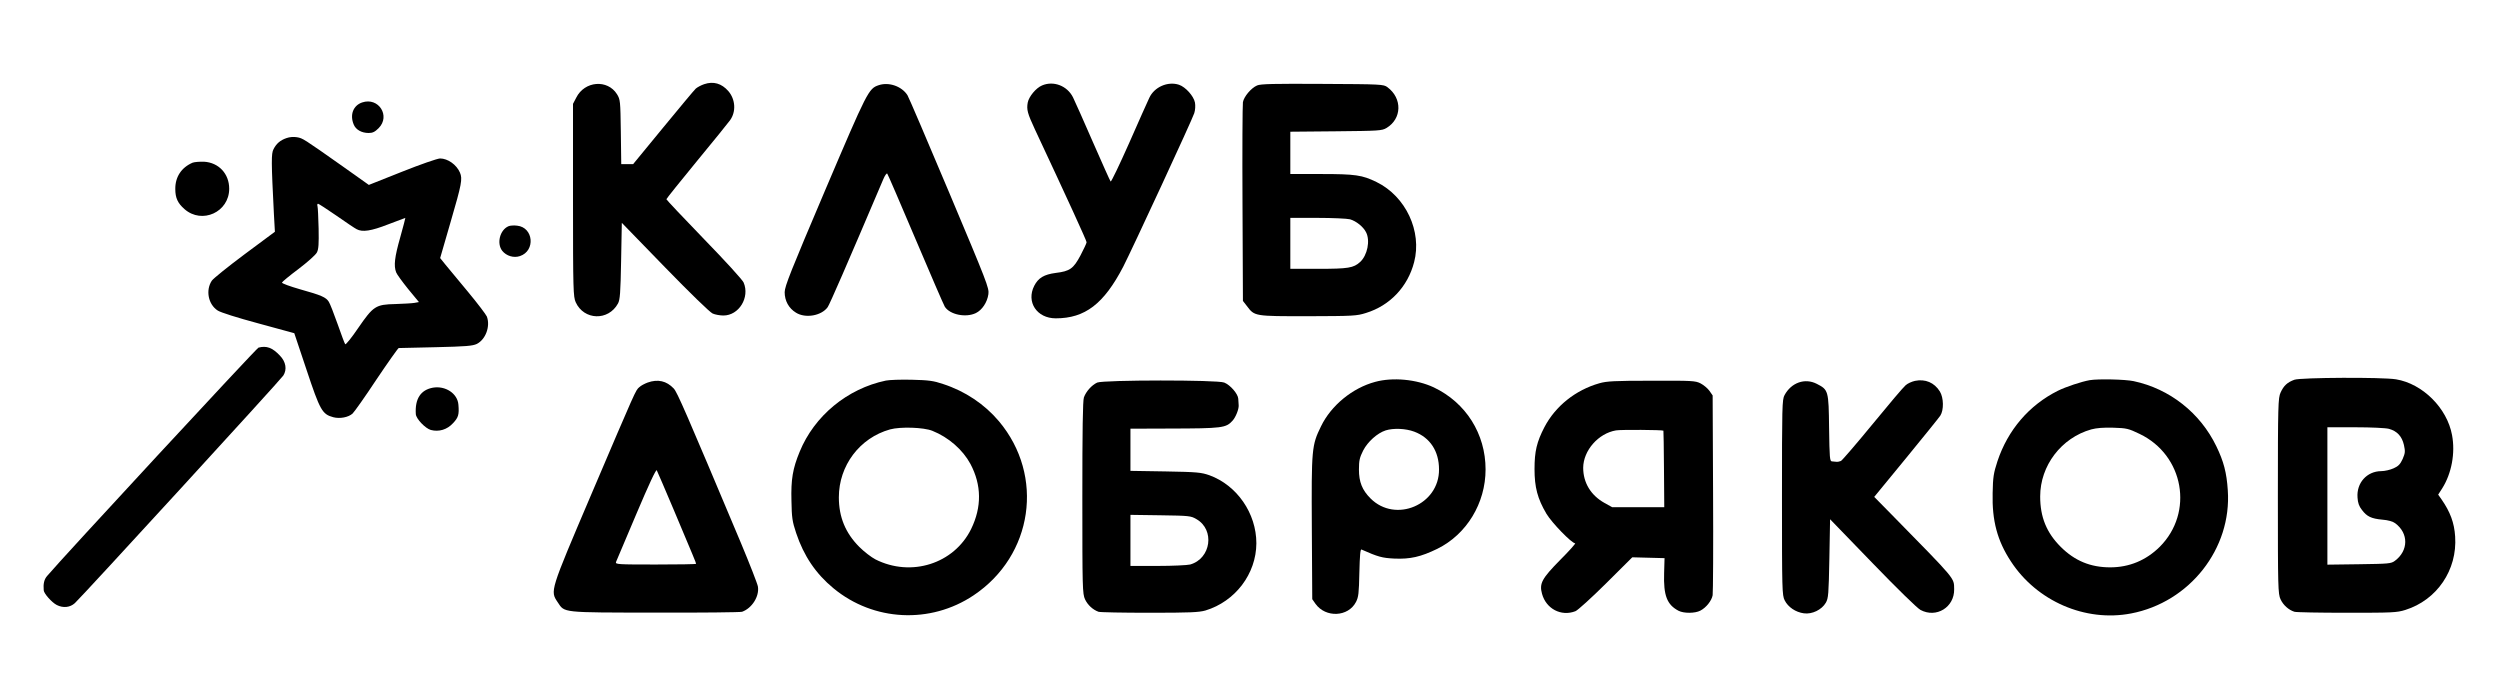
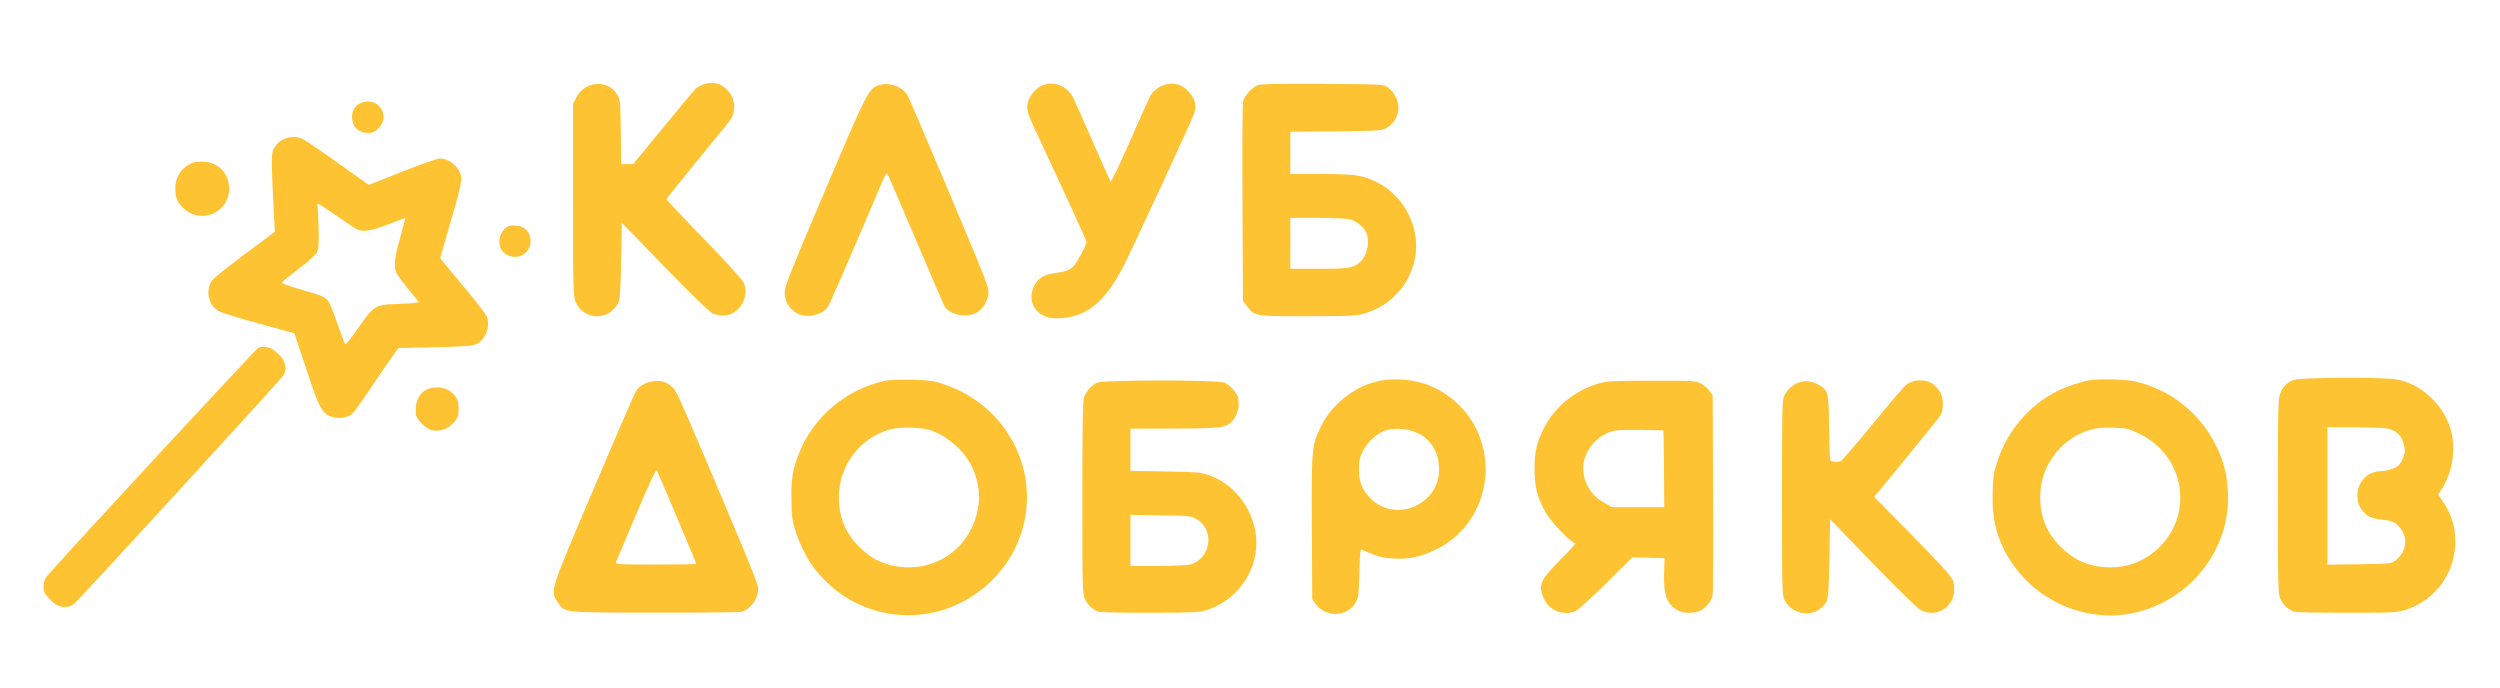
<svg xmlns="http://www.w3.org/2000/svg" version="1.0" width="1767pt" height="486pt" viewBox="0 0 1767 486" preserveAspectRatio="xMidYMid meet">
-   <g transform="translate(0,486) scale(0.1,-0.1)" fill="#000000" stroke="none">
+   <g transform="translate(0,486) scale(0.1,-0.1)" fill="#FDC332" stroke="none">
    <path d="M4977 4265 c-21 -7 -47 -21 -59 -31 -11 -10 -115 -135 -231 -276 l-212 -258 -42 0 -42 0 -3 228 c-3 220 -4 228 -27 266 -67 107 -229 94 -288 -24 l-23 -44 0 -681 c0 -640 2 -682 19 -721 58 -128 231 -134 299 -9 14 25 18 74 22 300 l5 270 305 -314 c177 -182 318 -319 337 -327 18 -8 52 -14 76 -14 110 0 188 128 143 233 -7 18 -133 156 -280 307 -146 151 -266 278 -266 282 0 3 96 124 214 267 118 143 224 274 236 291 44 61 38 148 -12 206 -48 55 -106 71 -171 49z" />
    <path d="M6211 4258 c-72 -24 -80 -41 -379 -743 -244 -574 -285 -677 -286 -720 0 -61 29 -114 80 -145 67 -42 180 -22 224 39 15 22 134 295 393 904 11 26 23 44 28 40 4 -4 94 -213 200 -463 106 -250 199 -465 207 -478 36 -56 148 -79 219 -45 44 21 81 76 89 134 6 43 -10 83 -276 715 -155 368 -288 679 -296 691 -40 63 -131 95 -203 71z" />
    <path d="M7365 4256 c-43 -18 -93 -79 -101 -121 -9 -50 -2 -76 51 -190 229 -489 365 -786 365 -797 0 -7 -20 -49 -43 -93 -50 -94 -75 -112 -175 -124 -83 -11 -123 -35 -152 -91 -58 -114 18 -230 152 -230 207 0 340 102 477 365 64 125 489 1042 502 1085 7 21 9 54 5 75 -9 46 -66 110 -113 126 -79 26 -175 -16 -210 -93 -11 -23 -76 -168 -143 -321 -68 -153 -126 -274 -130 -270 -4 4 -60 130 -125 278 -65 149 -128 291 -141 317 -41 82 -138 119 -219 84z" />
    <path d="M8885 4256 c-42 -18 -93 -79 -100 -118 -3 -18 -5 -342 -3 -719 l3 -686 28 -36 c55 -73 52 -72 432 -72 320 1 344 2 410 23 169 52 295 185 340 359 57 218 -59 465 -265 566 -102 50 -149 57 -396 57 l-214 0 0 149 0 150 323 3 c301 3 324 4 356 23 110 65 114 210 7 289 -27 20 -41 21 -459 23 -342 2 -438 0 -462 -11z m657 -946 c44 -13 93 -52 113 -91 31 -59 10 -164 -42 -211 -46 -42 -84 -48 -293 -48 l-200 0 0 180 0 180 193 0 c105 0 209 -5 229 -10z" />
    <path d="M2560 4136 c-63 -21 -89 -87 -60 -156 15 -37 56 -60 106 -60 28 0 44 8 70 34 86 86 0 221 -116 182z" />
    <path d="M2025 3884 c-44 -15 -72 -39 -92 -79 -16 -30 -16 -87 3 -458 l7 -125 -214 -159 c-118 -88 -222 -172 -232 -187 -45 -68 -25 -168 42 -211 22 -14 136 -50 288 -91 l253 -69 87 -260 c95 -285 110 -313 189 -334 46 -12 106 -1 136 26 11 10 88 118 169 241 82 122 153 222 157 222 4 0 122 3 262 6 215 5 260 9 290 23 63 32 97 125 71 194 -6 14 -65 92 -133 174 -68 81 -140 168 -160 193 l-37 46 75 259 c77 264 84 300 65 345 -24 56 -86 100 -141 100 -20 -1 -136 -41 -269 -94 l-234 -93 -186 132 c-278 196 -281 198 -322 205 -22 4 -52 2 -74 -6z m354 -549 c67 -47 131 -90 142 -95 40 -22 102 -13 222 34 66 25 120 46 122 46 1 0 -15 -62 -36 -137 -40 -141 -47 -201 -29 -248 5 -14 44 -67 85 -118 l76 -92 -33 -6 c-18 -3 -78 -6 -133 -8 -140 -3 -156 -14 -263 -169 -46 -68 -88 -120 -92 -115 -4 4 -28 69 -54 143 -26 74 -54 145 -62 157 -20 32 -52 46 -202 88 -73 21 -131 42 -129 48 1 5 54 49 117 96 63 48 122 100 130 117 12 23 14 60 12 169 -2 77 -5 148 -8 158 -3 9 -1 17 4 17 4 0 63 -38 131 -85z" />
    <path d="M1361 3710 c-79 -34 -123 -101 -122 -186 0 -63 17 -100 65 -142 124 -109 316 -21 316 144 0 106 -74 185 -178 191 -31 1 -68 -2 -81 -7z" />
    <path d="M3594 3261 c-61 -26 -85 -122 -44 -174 29 -36 81 -52 125 -37 111 37 96 203 -20 215 -22 3 -50 1 -61 -4z" />
    <path d="M1827 2403 c-13 -3 -1389 -1489 -1494 -1614 -21 -24 -28 -55 -24 -101 1 -23 57 -86 92 -104 45 -23 94 -18 128 13 55 51 1453 1577 1473 1608 28 43 19 98 -24 142 -53 56 -94 71 -151 56z" />
    <path d="M16217 2176 c-50 -18 -76 -42 -98 -91 -17 -38 -19 -82 -19 -730 0 -652 1 -692 19 -731 19 -41 57 -75 98 -88 12 -4 178 -7 370 -7 323 0 353 1 414 20 223 70 368 282 352 519 -6 97 -35 174 -96 262 l-24 34 29 45 c66 105 93 249 69 376 -35 191 -208 363 -396 394 -98 16 -672 13 -718 -3z m668 -347 c58 -16 92 -53 106 -114 10 -46 9 -57 -9 -99 -17 -37 -30 -51 -64 -66 -24 -11 -63 -20 -88 -20 -101 -1 -175 -83 -167 -187 2 -37 11 -62 31 -87 35 -47 67 -62 145 -69 40 -3 74 -13 90 -25 96 -71 95 -194 -2 -266 -27 -20 -43 -21 -253 -24 l-224 -3 0 485 0 486 198 0 c110 0 215 -5 237 -11z" />
    <path d="M6261 2170 c-272 -57 -505 -249 -609 -503 -49 -119 -62 -195 -58 -347 2 -119 6 -146 33 -227 54 -162 139 -288 264 -391 283 -234 685 -254 990 -50 421 281 503 845 180 1230 -102 121 -239 213 -396 264 -68 23 -101 27 -220 30 -77 2 -160 -1 -184 -6z m329 -355 c115 -46 215 -134 269 -234 79 -149 81 -304 5 -460 -121 -246 -424 -342 -676 -215 -29 15 -80 54 -114 88 -98 98 -145 211 -145 351 0 224 147 420 362 480 73 20 237 15 299 -10z" />
    <path d="M9720 2161 c-161 -43 -312 -167 -383 -314 -66 -135 -68 -156 -65 -720 l3 -502 23 -33 c72 -100 231 -93 286 13 18 35 21 61 24 208 3 124 7 167 15 163 117 -52 147 -60 232 -64 112 -5 187 12 304 69 207 102 341 322 341 561 0 252 -139 472 -366 580 -122 57 -289 73 -414 39z m276 -352 c112 -42 175 -138 175 -267 2 -250 -308 -381 -484 -205 -59 59 -82 116 -82 204 0 65 5 85 30 135 32 62 100 123 159 142 54 17 141 14 202 -9z" />
    <path d="M13535 2168 c-22 -5 -52 -18 -66 -31 -15 -12 -120 -136 -233 -274 -114 -139 -215 -256 -224 -261 -9 -4 -24 -7 -32 -6 -8 1 -23 2 -32 3 -15 1 -17 23 -20 235 -3 266 -5 271 -87 313 -84 43 -180 9 -228 -80 -17 -30 -18 -82 -18 -722 0 -659 1 -692 19 -728 24 -48 77 -84 136 -92 58 -8 126 25 155 75 18 32 20 57 25 313 l5 277 300 -310 c172 -178 316 -319 339 -331 112 -60 240 19 238 146 -2 83 20 57 -441 527 l-124 126 225 274 c123 150 232 285 242 300 26 40 24 127 -3 171 -39 63 -103 90 -176 75z" />
    <path d="M14770 2173 c-57 -10 -169 -47 -225 -75 -204 -102 -354 -278 -427 -498 -27 -83 -32 -111 -34 -225 -5 -195 33 -337 129 -483 183 -281 526 -430 849 -368 415 79 713 459 684 871 -8 124 -29 204 -81 311 -114 236 -330 406 -584 460 -61 13 -252 17 -311 7z m353 -380 c313 -150 385 -555 142 -798 -96 -95 -215 -145 -350 -145 -139 0 -251 46 -350 145 -100 100 -145 210 -145 356 0 218 149 414 361 474 37 10 86 14 156 12 95 -3 107 -6 186 -44z" />
    <path d="M4577 2156 c-21 -8 -48 -22 -59 -33 -26 -23 -20 -10 -339 -758 -294 -690 -291 -681 -237 -762 50 -75 23 -72 689 -73 327 -1 603 2 614 6 70 25 123 109 112 178 -3 19 -57 157 -120 308 -393 934 -450 1065 -475 1092 -51 54 -112 68 -185 42z m184 -897 c141 -335 159 -377 159 -384 0 -3 -129 -5 -286 -5 -268 0 -286 1 -280 18 4 9 69 162 144 340 89 210 139 317 144 308 4 -8 58 -132 119 -277z" />
    <path d="M7755 2156 c-39 -18 -79 -63 -94 -105 -8 -24 -11 -231 -11 -710 0 -638 1 -678 19 -717 18 -39 54 -73 95 -88 11 -4 173 -7 360 -7 288 0 350 3 396 16 211 64 359 259 360 475 0 212 -137 410 -332 481 -58 20 -84 23 -310 27 l-248 4 0 149 0 149 278 1 c373 1 397 4 444 56 22 24 45 82 43 108 -1 11 -2 32 -3 47 -2 34 -56 97 -99 114 -47 20 -854 19 -898 0z m701 -965 c132 -75 104 -279 -44 -321 -20 -5 -124 -10 -229 -10 l-193 0 0 181 0 180 213 -3 c202 -3 214 -4 253 -27z" />
    <path d="M11304 2151 c-168 -48 -310 -161 -388 -310 -54 -104 -70 -171 -70 -296 0 -129 21 -209 84 -316 38 -64 179 -209 203 -209 6 0 -41 -53 -105 -117 -131 -133 -149 -167 -129 -240 29 -106 135 -162 236 -123 16 6 113 94 216 196 l186 185 114 -3 114 -3 -3 -106 c-5 -158 20 -223 102 -266 37 -19 116 -19 154 1 41 21 80 70 87 109 3 18 5 343 3 722 l-3 690 -23 33 c-13 18 -41 41 -62 52 -37 19 -59 20 -347 19 -262 0 -317 -3 -369 -18z m453 -335 c1 -1 3 -123 4 -271 l2 -270 -184 0 -184 0 -54 30 c-97 54 -151 143 -151 249 1 122 107 243 232 264 33 6 328 4 335 -2z" />
    <path d="M3060 2120 c-87 -16 -128 -79 -121 -187 2 -33 67 -101 106 -112 57 -15 115 2 157 48 38 40 44 61 38 131 -6 79 -92 135 -180 120z" />
  </g>
</svg>
